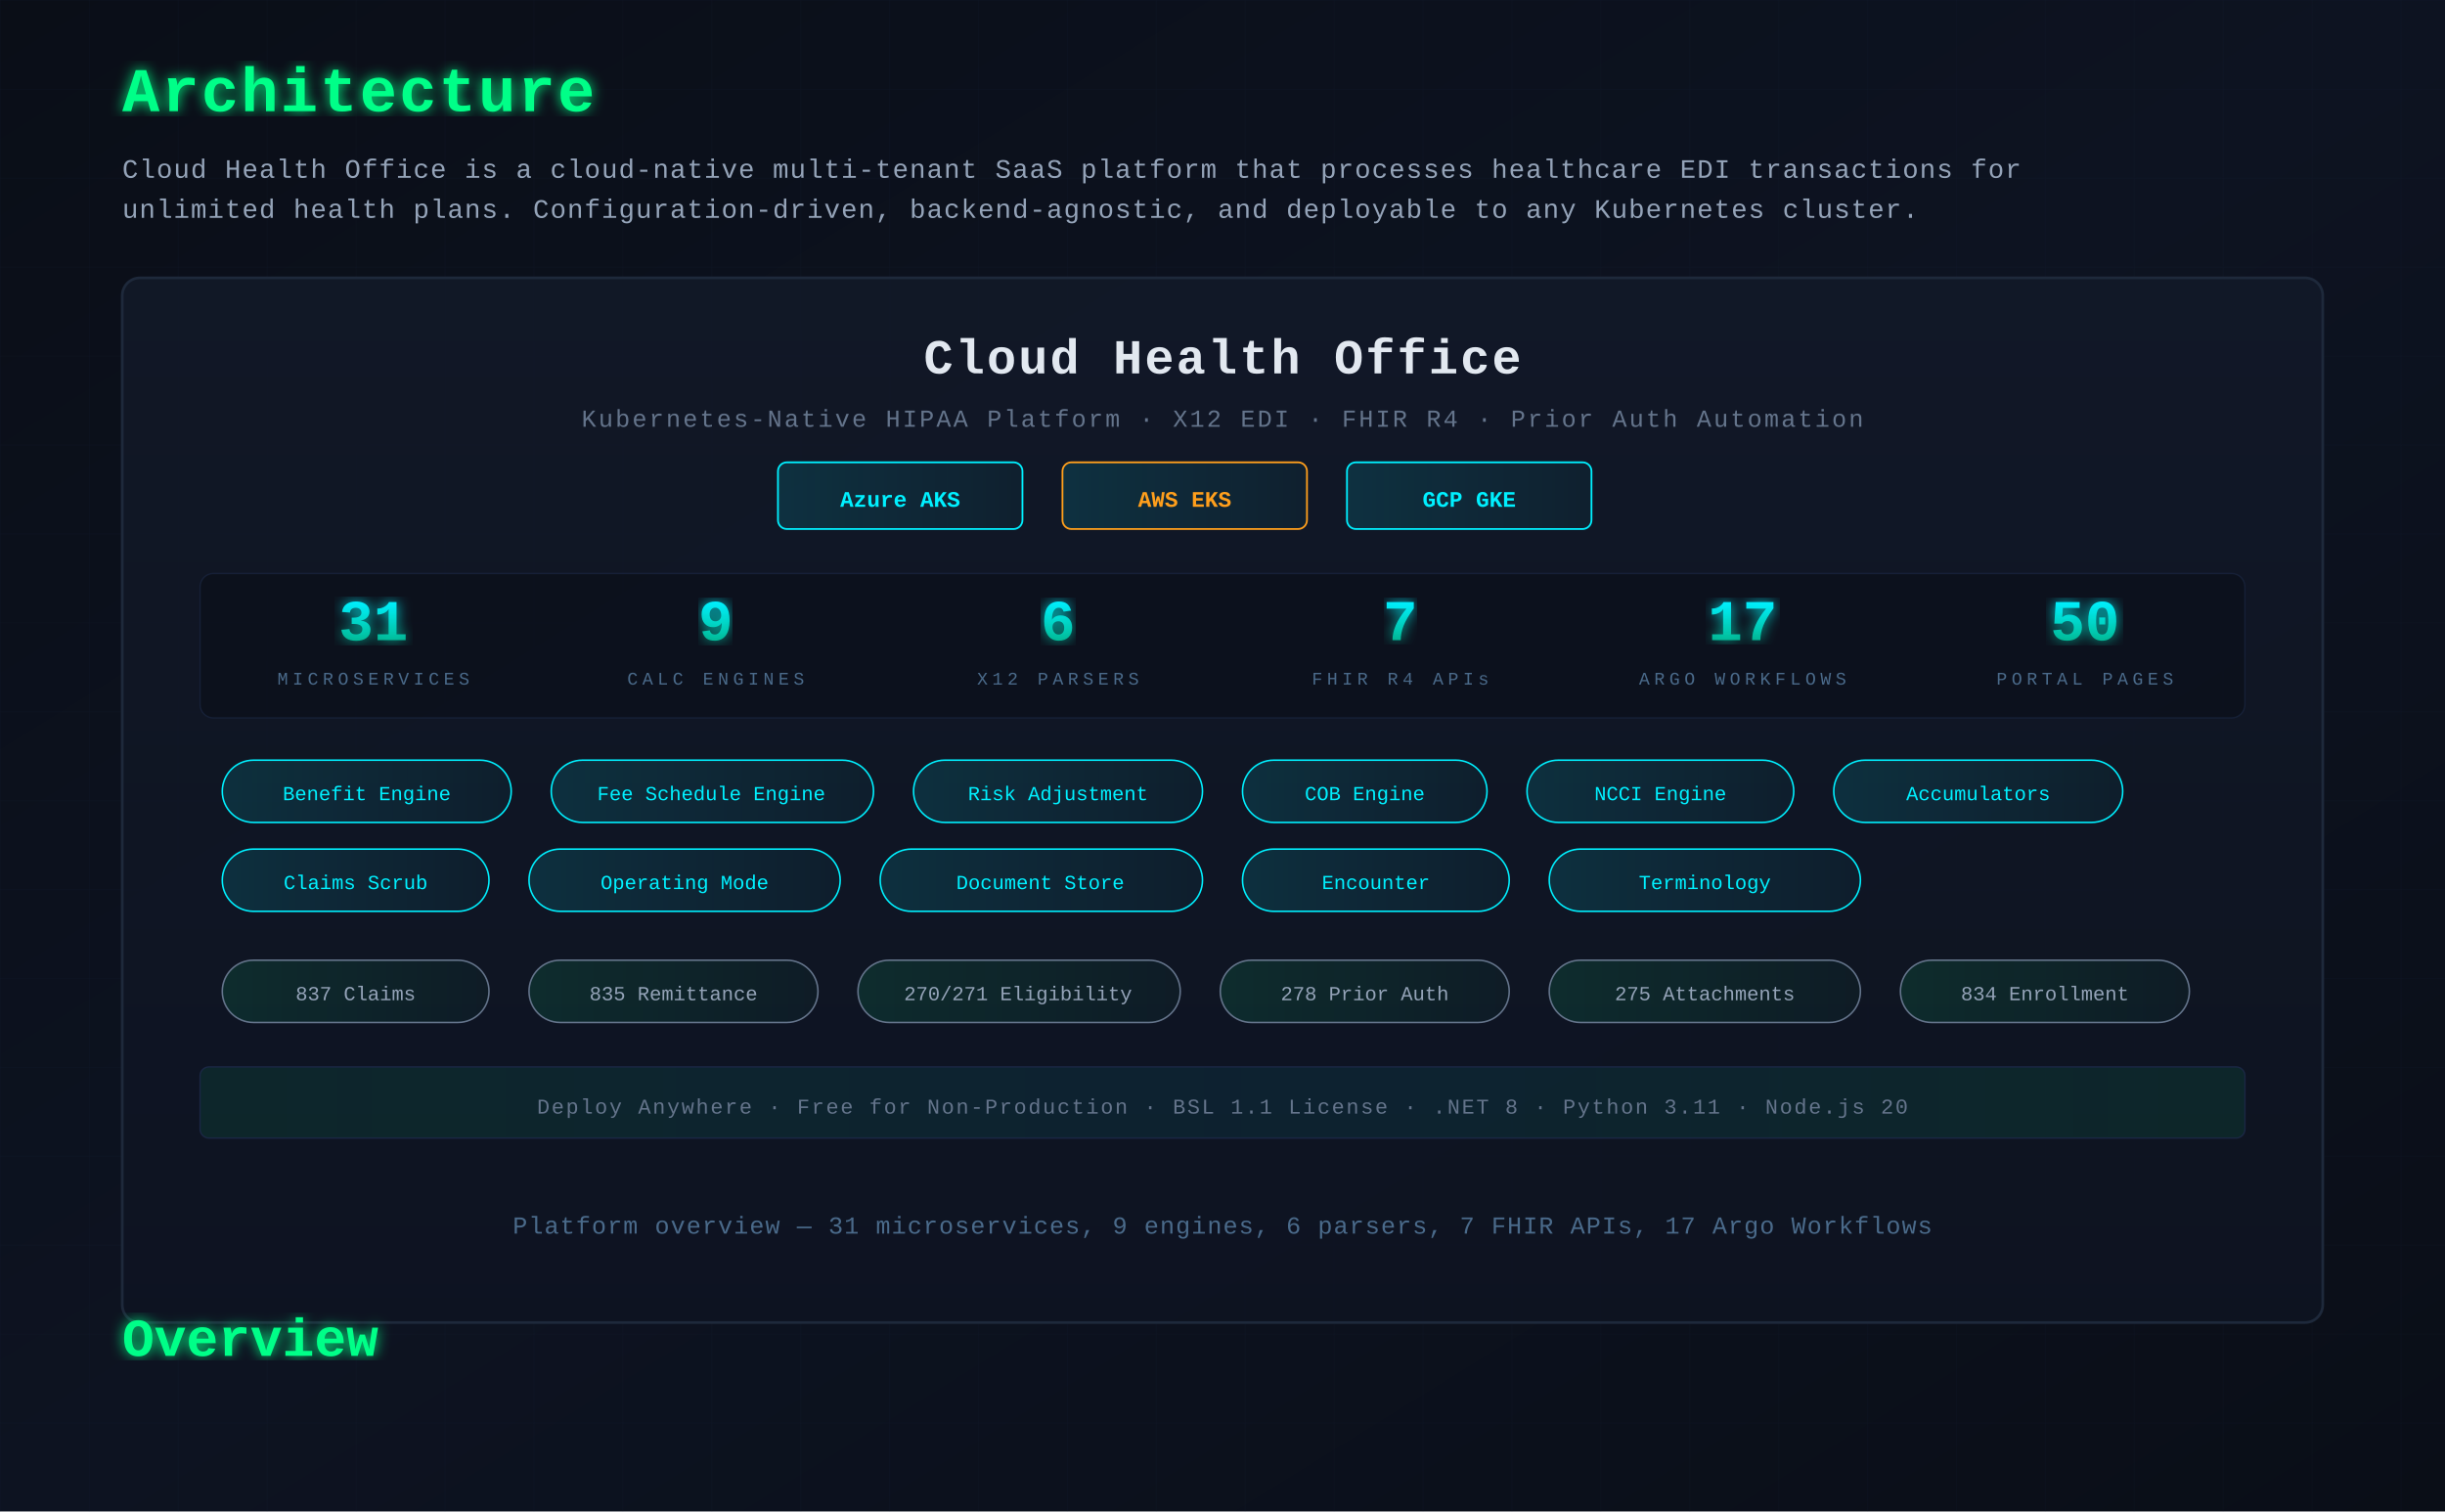
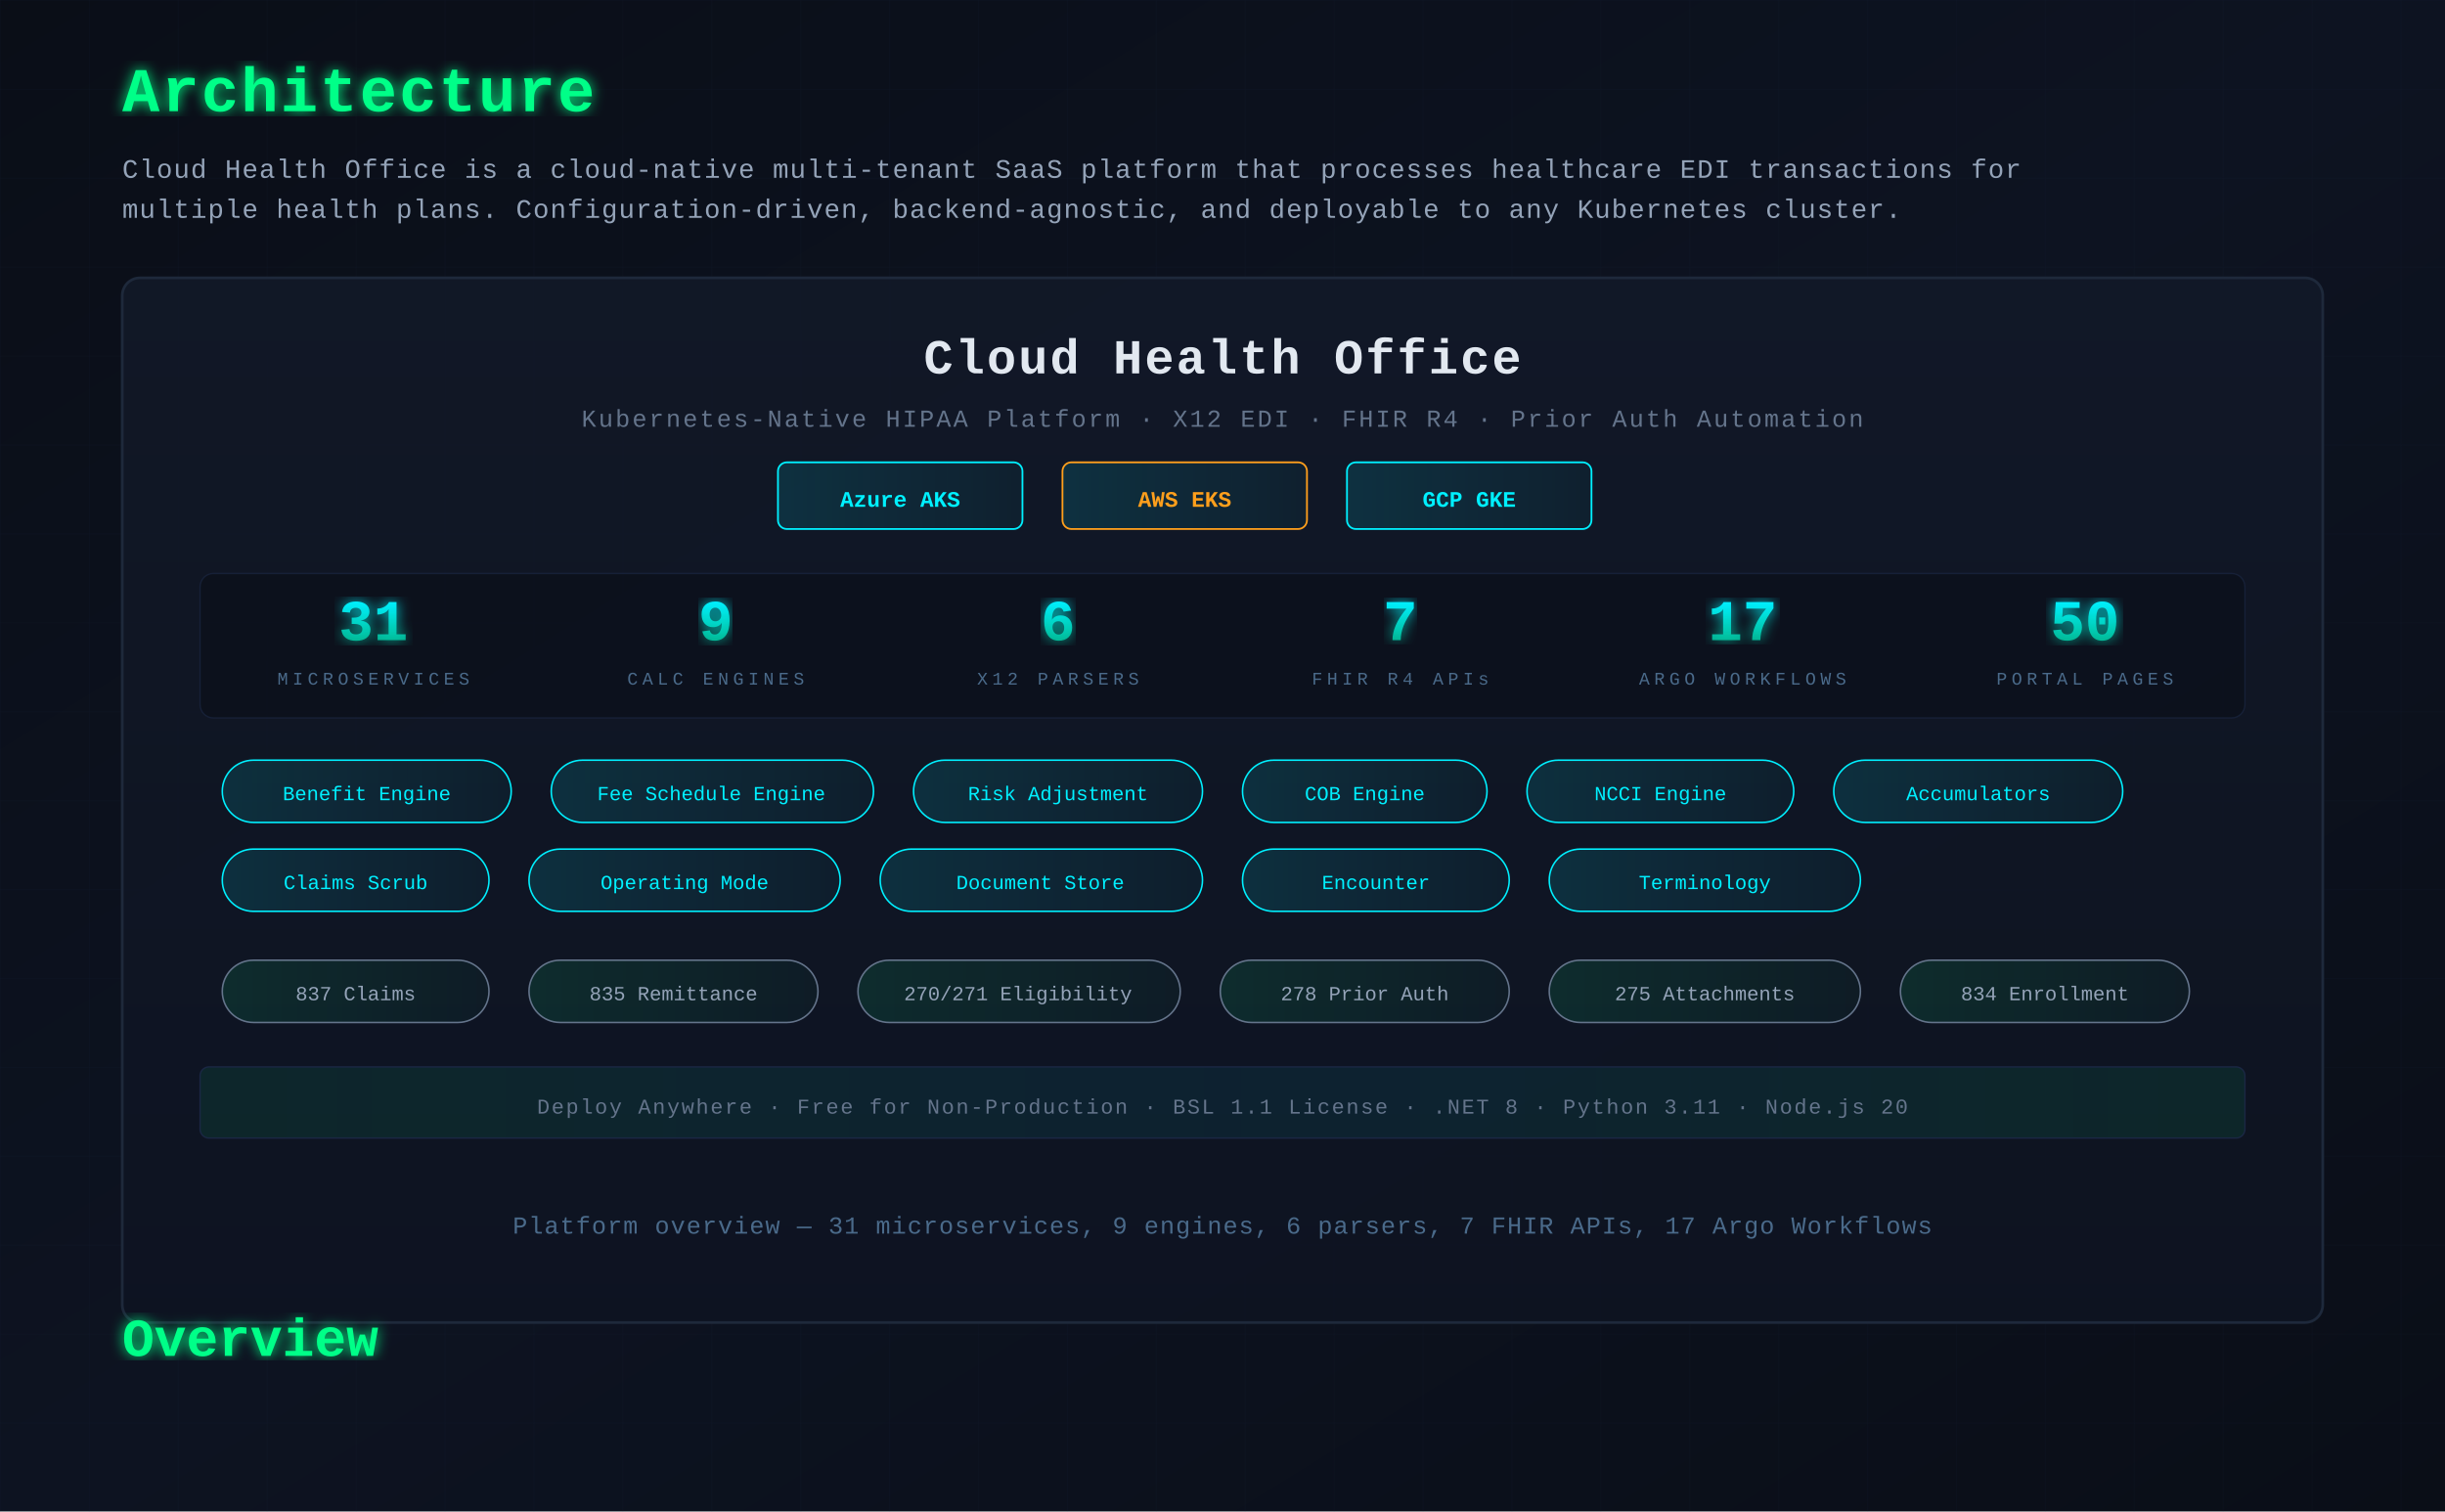
<svg xmlns="http://www.w3.org/2000/svg" viewBox="0 0 1100 680" font-family="'Courier New', monospace">
  <defs>
    <linearGradient id="bg" x1="0%" y1="0%" x2="100%" y2="100%">
      <stop offset="0%" style="stop-color:#0a0e17" />
      <stop offset="50%" style="stop-color:#0d1321" />
      <stop offset="100%" style="stop-color:#0a0e17" />
    </linearGradient>
    <linearGradient id="cardBg" x1="0%" y1="0%" x2="0%" y2="100%">
      <stop offset="0%" style="stop-color:#111827;stop-opacity:0.95" />
      <stop offset="100%" style="stop-color:#0d1321;stop-opacity:0.95" />
    </linearGradient>
    <linearGradient id="statGlow" x1="0%" y1="0%" x2="0%" y2="100%">
      <stop offset="0%" style="stop-color:#00f0ff;stop-opacity:1" />
      <stop offset="100%" style="stop-color:#00d4aa;stop-opacity:0.8" />
    </linearGradient>
    <linearGradient id="btnCyan" x1="0%" y1="0%" x2="100%" y2="0%">
      <stop offset="0%" style="stop-color:#00f0ff;stop-opacity:0.12" />
      <stop offset="100%" style="stop-color:#00f0ff;stop-opacity:0.04" />
    </linearGradient>
    <linearGradient id="btnGreen" x1="0%" y1="0%" x2="100%" y2="0%">
      <stop offset="0%" style="stop-color:#00ff88;stop-opacity:0.1" />
      <stop offset="100%" style="stop-color:#00ff88;stop-opacity:0.03" />
    </linearGradient>
    <linearGradient id="footerBar" x1="0%" y1="0%" x2="100%" y2="0%">
      <stop offset="0%" style="stop-color:#00ff88;stop-opacity:0.08" />
      <stop offset="50%" style="stop-color:#00f0ff;stop-opacity:0.06" />
      <stop offset="100%" style="stop-color:#00ff88;stop-opacity:0.08" />
    </linearGradient>
    <filter id="glow">
      <feGaussianBlur stdDeviation="3" result="b" />
      <feMerge>
        <feMergeNode in="b" />
        <feMergeNode in="SourceGraphic" />
      </feMerge>
    </filter>
    <filter id="glowSoft">
      <feGaussianBlur stdDeviation="1.5" result="b" />
      <feMerge>
        <feMergeNode in="b" />
        <feMergeNode in="SourceGraphic" />
      </feMerge>
    </filter>
    <pattern id="grid" width="40" height="40" patternUnits="userSpaceOnUse">
      <path d="M 40 0 L 0 0 0 40" fill="none" stroke="#1a2744" stroke-width="0.3" />
    </pattern>
  </defs>
  <rect width="1100" height="680" fill="url(#bg)" />
  <rect width="1100" height="680" fill="url(#grid)" opacity="0.25" />
  <text x="55" y="50" fill="#00ff88" font-size="28" font-weight="bold" filter="url(#glow)" letter-spacing="1">Architecture</text>
  <text x="55" y="80" fill="#94a3b8" font-size="12" letter-spacing="0.5">Cloud Health Office is a cloud-native multi-tenant SaaS platform that processes healthcare EDI transactions for</text>
-   <text x="55" y="98" fill="#94a3b8" font-size="12" letter-spacing="0.5">unlimited health plans. Configuration-driven, backend-agnostic, and deployable to any Kubernetes cluster.</text>
+   <text x="55" y="98" fill="#94a3b8" font-size="12" letter-spacing="0.5">multiple health plans. Configuration-driven, backend-agnostic, and deployable to any Kubernetes cluster.</text>
  <rect x="55" y="125" width="990" height="470" rx="8" fill="url(#cardBg)" stroke="#1e293b" stroke-width="1.2" />
  <text x="550" y="168" fill="#e2e8f0" font-size="22" text-anchor="middle" font-weight="bold" letter-spacing="1">Cloud Health Office</text>
  <text x="550" y="192" fill="#64748b" font-size="11" text-anchor="middle" letter-spacing="1">Kubernetes-Native HIPAA Platform · X12 EDI · FHIR R4 · Prior Auth Automation</text>
  <rect x="350" y="208" width="110" height="30" rx="4" fill="url(#btnCyan)" stroke="#00f0ff" stroke-width="0.8" />
  <text x="405" y="228" fill="#00f0ff" font-size="10" text-anchor="middle" font-weight="bold">Azure AKS</text>
  <rect x="478" y="208" width="110" height="30" rx="4" fill="url(#btnCyan)" stroke="#ff9f1c" stroke-width="0.8" />
  <text x="533" y="228" fill="#ff9f1c" font-size="10" text-anchor="middle" font-weight="bold">AWS EKS</text>
  <rect x="606" y="208" width="110" height="30" rx="4" fill="url(#btnCyan)" stroke="#00f0ff" stroke-width="0.8" />
  <text x="661" y="228" fill="#00f0ff" font-size="10" text-anchor="middle" font-weight="bold">GCP GKE</text>
  <rect x="90" y="258" width="920" height="65" rx="6" fill="#0a0e17" opacity="0.6" stroke="#1a2744" stroke-width="0.6" />
  <text x="168" y="288" fill="url(#statGlow)" font-size="26" text-anchor="middle" font-weight="bold" filter="url(#glow)">31</text>
  <text x="168" y="308" fill="#4a6a8a" font-size="8" text-anchor="middle" letter-spacing="2">MICROSERVICES</text>
  <text x="322" y="288" fill="url(#statGlow)" font-size="26" text-anchor="middle" font-weight="bold" filter="url(#glow)">9</text>
  <text x="322" y="308" fill="#4a6a8a" font-size="8" text-anchor="middle" letter-spacing="2">CALC ENGINES</text>
  <text x="476" y="288" fill="url(#statGlow)" font-size="26" text-anchor="middle" font-weight="bold" filter="url(#glow)">6</text>
  <text x="476" y="308" fill="#4a6a8a" font-size="8" text-anchor="middle" letter-spacing="2">X12 PARSERS</text>
  <text x="630" y="288" fill="url(#statGlow)" font-size="26" text-anchor="middle" font-weight="bold" filter="url(#glow)">7</text>
  <text x="630" y="308" fill="#4a6a8a" font-size="8" text-anchor="middle" letter-spacing="2">FHIR R4 APIs</text>
  <text x="784" y="288" fill="url(#statGlow)" font-size="26" text-anchor="middle" font-weight="bold" filter="url(#glow)">17</text>
  <text x="784" y="308" fill="#4a6a8a" font-size="8" text-anchor="middle" letter-spacing="2">ARGO WORKFLOWS</text>
  <text x="938" y="288" fill="url(#statGlow)" font-size="26" text-anchor="middle" font-weight="bold" filter="url(#glow)">50</text>
  <text x="938" y="308" fill="#4a6a8a" font-size="8" text-anchor="middle" letter-spacing="2">PORTAL PAGES</text>
  <rect x="100" y="342" width="130" height="28" rx="14" fill="url(#btnCyan)" stroke="#00f0ff" stroke-width="0.7" />
  <text x="165" y="360" fill="#00f0ff" font-size="9" text-anchor="middle">Benefit Engine</text>
  <rect x="248" y="342" width="145" height="28" rx="14" fill="url(#btnCyan)" stroke="#00f0ff" stroke-width="0.7" />
  <text x="320" y="360" fill="#00f0ff" font-size="9" text-anchor="middle">Fee Schedule Engine</text>
  <rect x="411" y="342" width="130" height="28" rx="14" fill="url(#btnCyan)" stroke="#00f0ff" stroke-width="0.7" />
  <text x="476" y="360" fill="#00f0ff" font-size="9" text-anchor="middle">Risk Adjustment</text>
  <rect x="559" y="342" width="110" height="28" rx="14" fill="url(#btnCyan)" stroke="#00f0ff" stroke-width="0.7" />
  <text x="614" y="360" fill="#00f0ff" font-size="9" text-anchor="middle">COB Engine</text>
  <rect x="687" y="342" width="120" height="28" rx="14" fill="url(#btnCyan)" stroke="#00f0ff" stroke-width="0.7" />
  <text x="747" y="360" fill="#00f0ff" font-size="9" text-anchor="middle">NCCI Engine</text>
  <rect x="825" y="342" width="130" height="28" rx="14" fill="url(#btnCyan)" stroke="#00f0ff" stroke-width="0.7" />
  <text x="890" y="360" fill="#00f0ff" font-size="9" text-anchor="middle">Accumulators</text>
  <rect x="100" y="382" width="120" height="28" rx="14" fill="url(#btnCyan)" stroke="#00f0ff" stroke-width="0.7" />
  <text x="160" y="400" fill="#00f0ff" font-size="9" text-anchor="middle">Claims Scrub</text>
  <rect x="238" y="382" width="140" height="28" rx="14" fill="url(#btnCyan)" stroke="#00f0ff" stroke-width="0.7" />
  <text x="308" y="400" fill="#00f0ff" font-size="9" text-anchor="middle">Operating Mode</text>
  <rect x="396" y="382" width="145" height="28" rx="14" fill="url(#btnCyan)" stroke="#00f0ff" stroke-width="0.7" />
  <text x="468" y="400" fill="#00f0ff" font-size="9" text-anchor="middle">Document Store</text>
  <rect x="559" y="382" width="120" height="28" rx="14" fill="url(#btnCyan)" stroke="#00f0ff" stroke-width="0.7" />
  <text x="619" y="400" fill="#00f0ff" font-size="9" text-anchor="middle">Encounter</text>
  <rect x="697" y="382" width="140" height="28" rx="14" fill="url(#btnCyan)" stroke="#00f0ff" stroke-width="0.7" />
  <text x="767" y="400" fill="#00f0ff" font-size="9" text-anchor="middle">Terminology</text>
  <rect x="100" y="432" width="120" height="28" rx="14" fill="url(#btnGreen)" stroke="#64748b" stroke-width="0.7" />
  <text x="160" y="450" fill="#94a3b8" font-size="9" text-anchor="middle">837 Claims</text>
  <rect x="238" y="432" width="130" height="28" rx="14" fill="url(#btnGreen)" stroke="#64748b" stroke-width="0.7" />
  <text x="303" y="450" fill="#94a3b8" font-size="9" text-anchor="middle">835 Remittance</text>
  <rect x="386" y="432" width="145" height="28" rx="14" fill="url(#btnGreen)" stroke="#64748b" stroke-width="0.7" />
  <text x="458" y="450" fill="#94a3b8" font-size="9" text-anchor="middle">270/271 Eligibility</text>
  <rect x="549" y="432" width="130" height="28" rx="14" fill="url(#btnGreen)" stroke="#64748b" stroke-width="0.7" />
  <text x="614" y="450" fill="#94a3b8" font-size="9" text-anchor="middle">278 Prior Auth</text>
  <rect x="697" y="432" width="140" height="28" rx="14" fill="url(#btnGreen)" stroke="#64748b" stroke-width="0.7" />
  <text x="767" y="450" fill="#94a3b8" font-size="9" text-anchor="middle">275 Attachments</text>
  <rect x="855" y="432" width="130" height="28" rx="14" fill="url(#btnGreen)" stroke="#64748b" stroke-width="0.7" />
  <text x="920" y="450" fill="#94a3b8" font-size="9" text-anchor="middle">834 Enrollment</text>
  <rect x="90" y="480" width="920" height="32" rx="4" fill="url(#footerBar)" stroke="#1a2744" stroke-width="0.6" />
  <text x="550" y="501" fill="#64748b" font-size="9.5" text-anchor="middle" letter-spacing="0.8">Deploy Anywhere · Free for Non-Production · BSL 1.1 License · .NET 8 · Python 3.11 · Node.js 20</text>
  <text x="550" y="555" fill="#4a6a8a" font-size="11" text-anchor="middle" letter-spacing="0.5">Platform overview — 31 microservices, 9 engines, 6 parsers, 7 FHIR APIs, 17 Argo Workflows</text>
  <text x="55" y="610" fill="#00ff88" font-size="24" font-weight="bold" filter="url(#glow)">Overview</text>
</svg>
